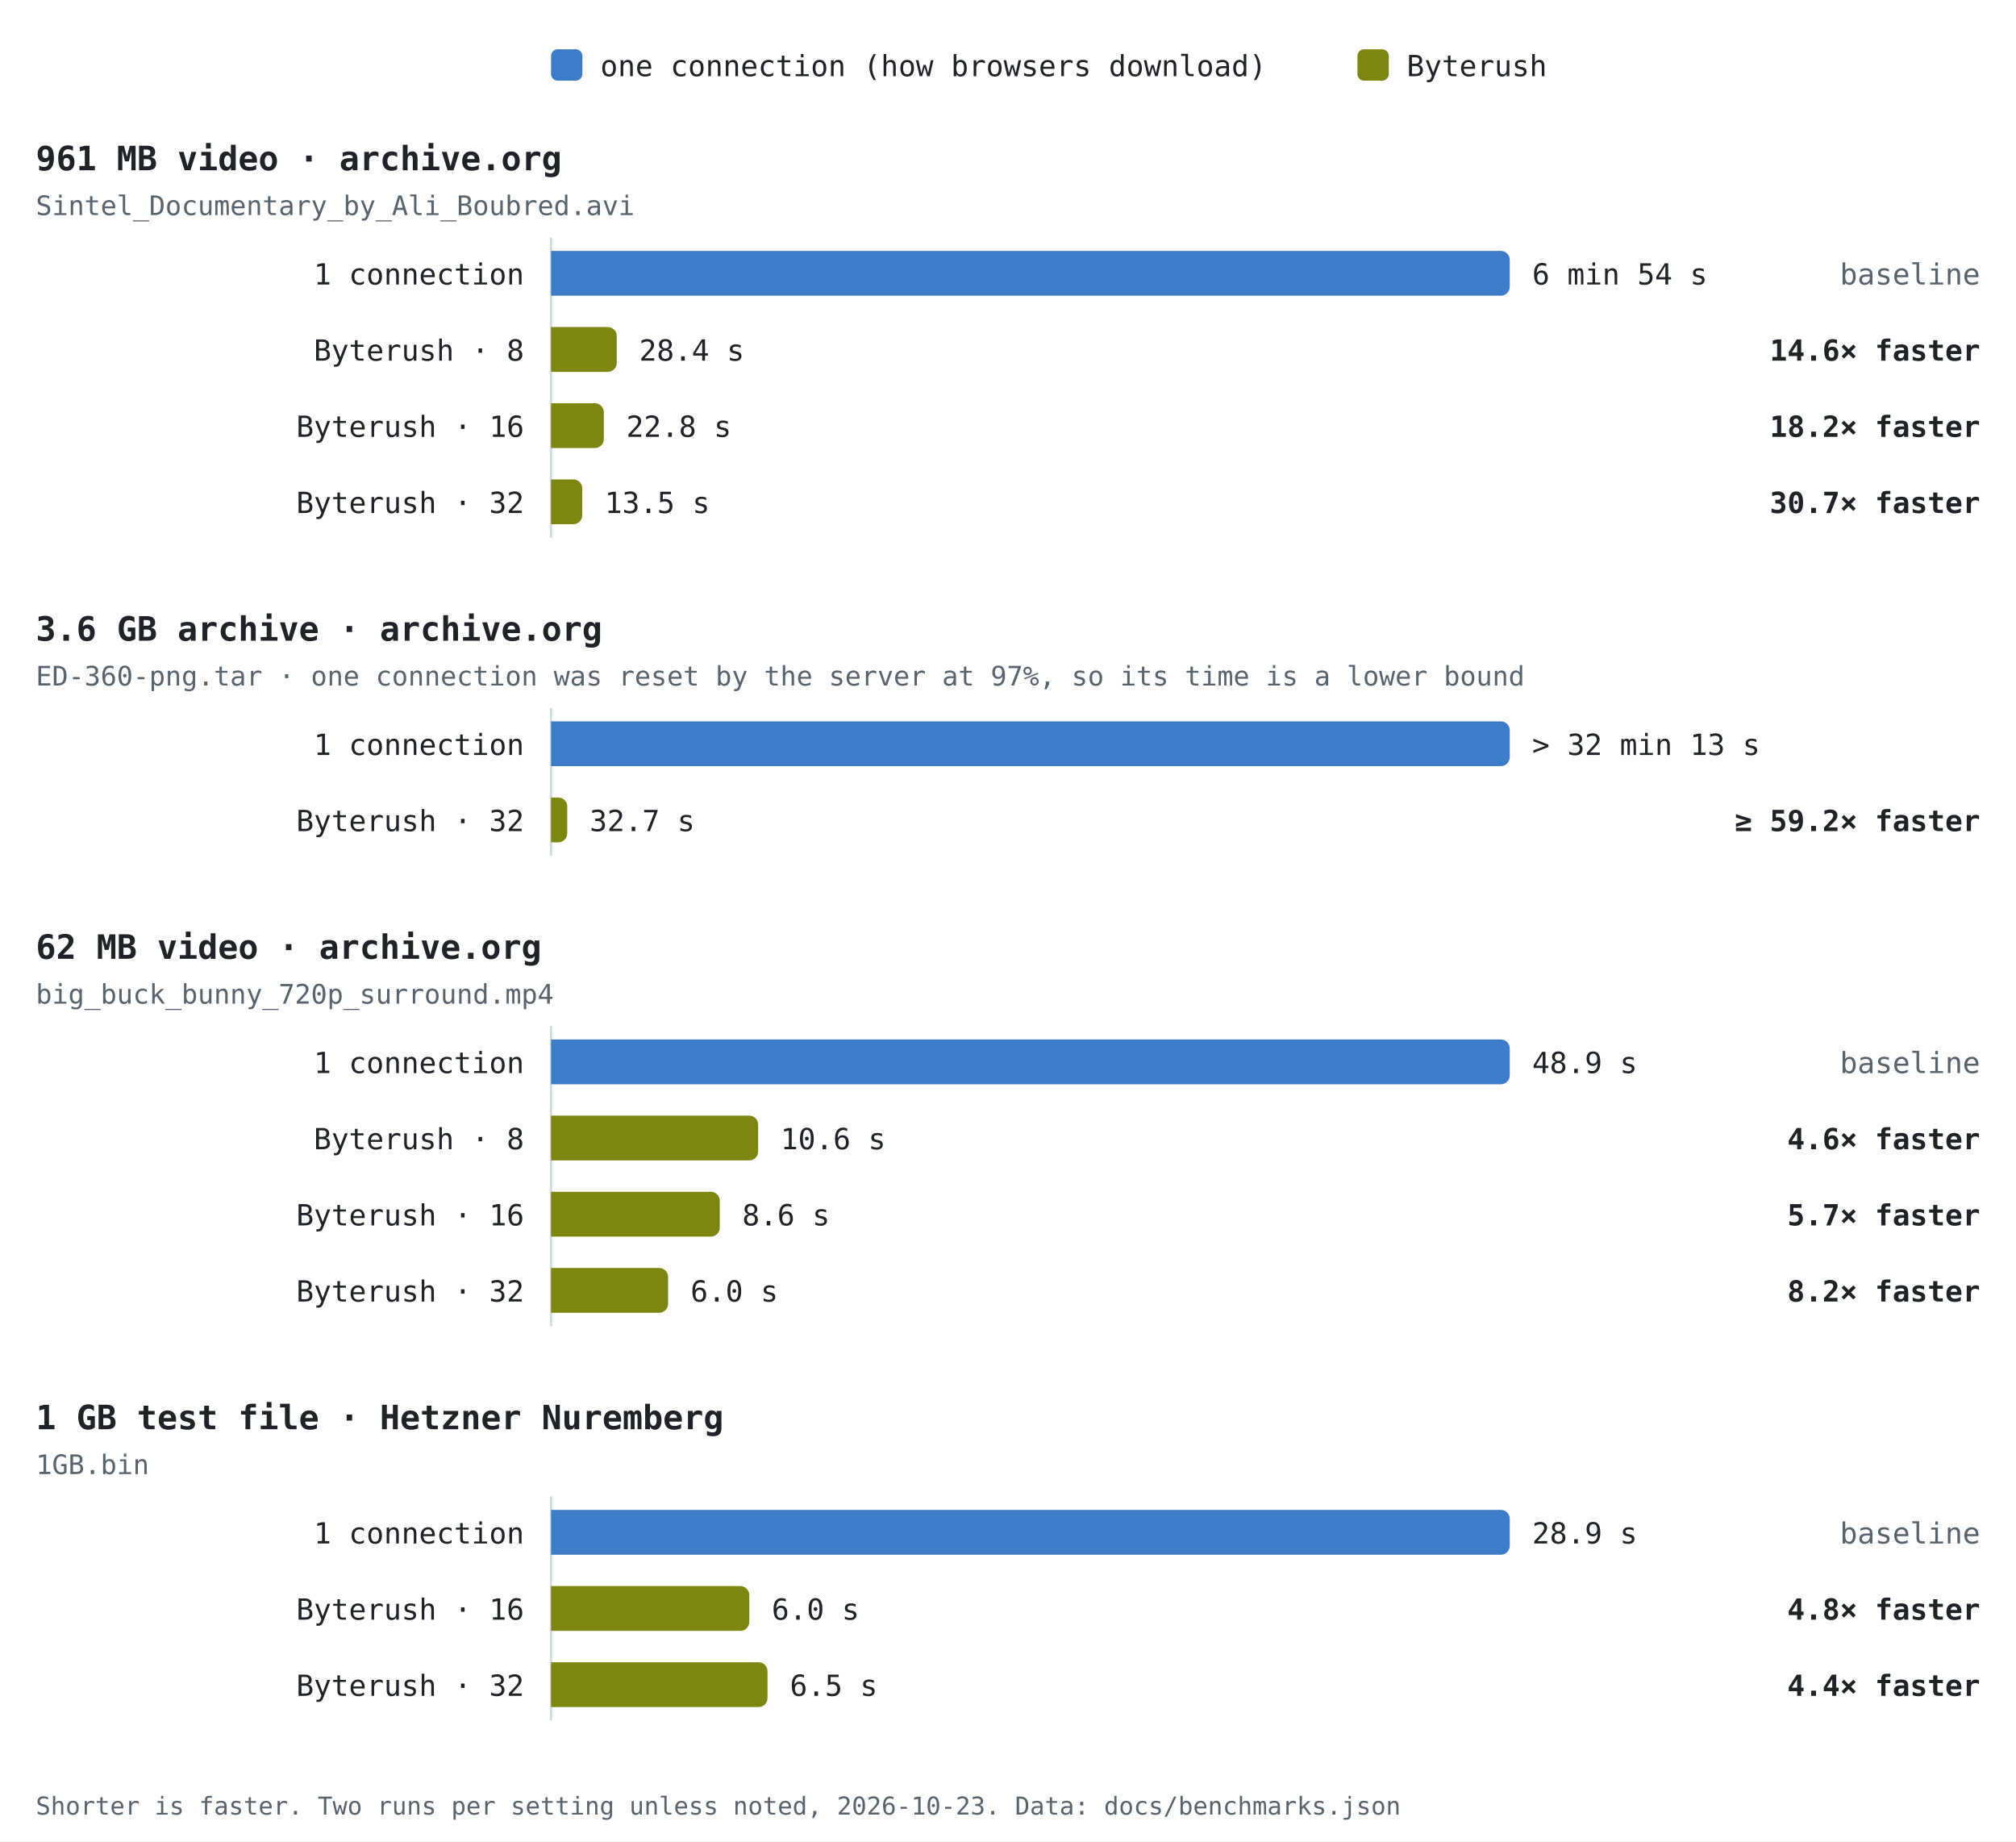
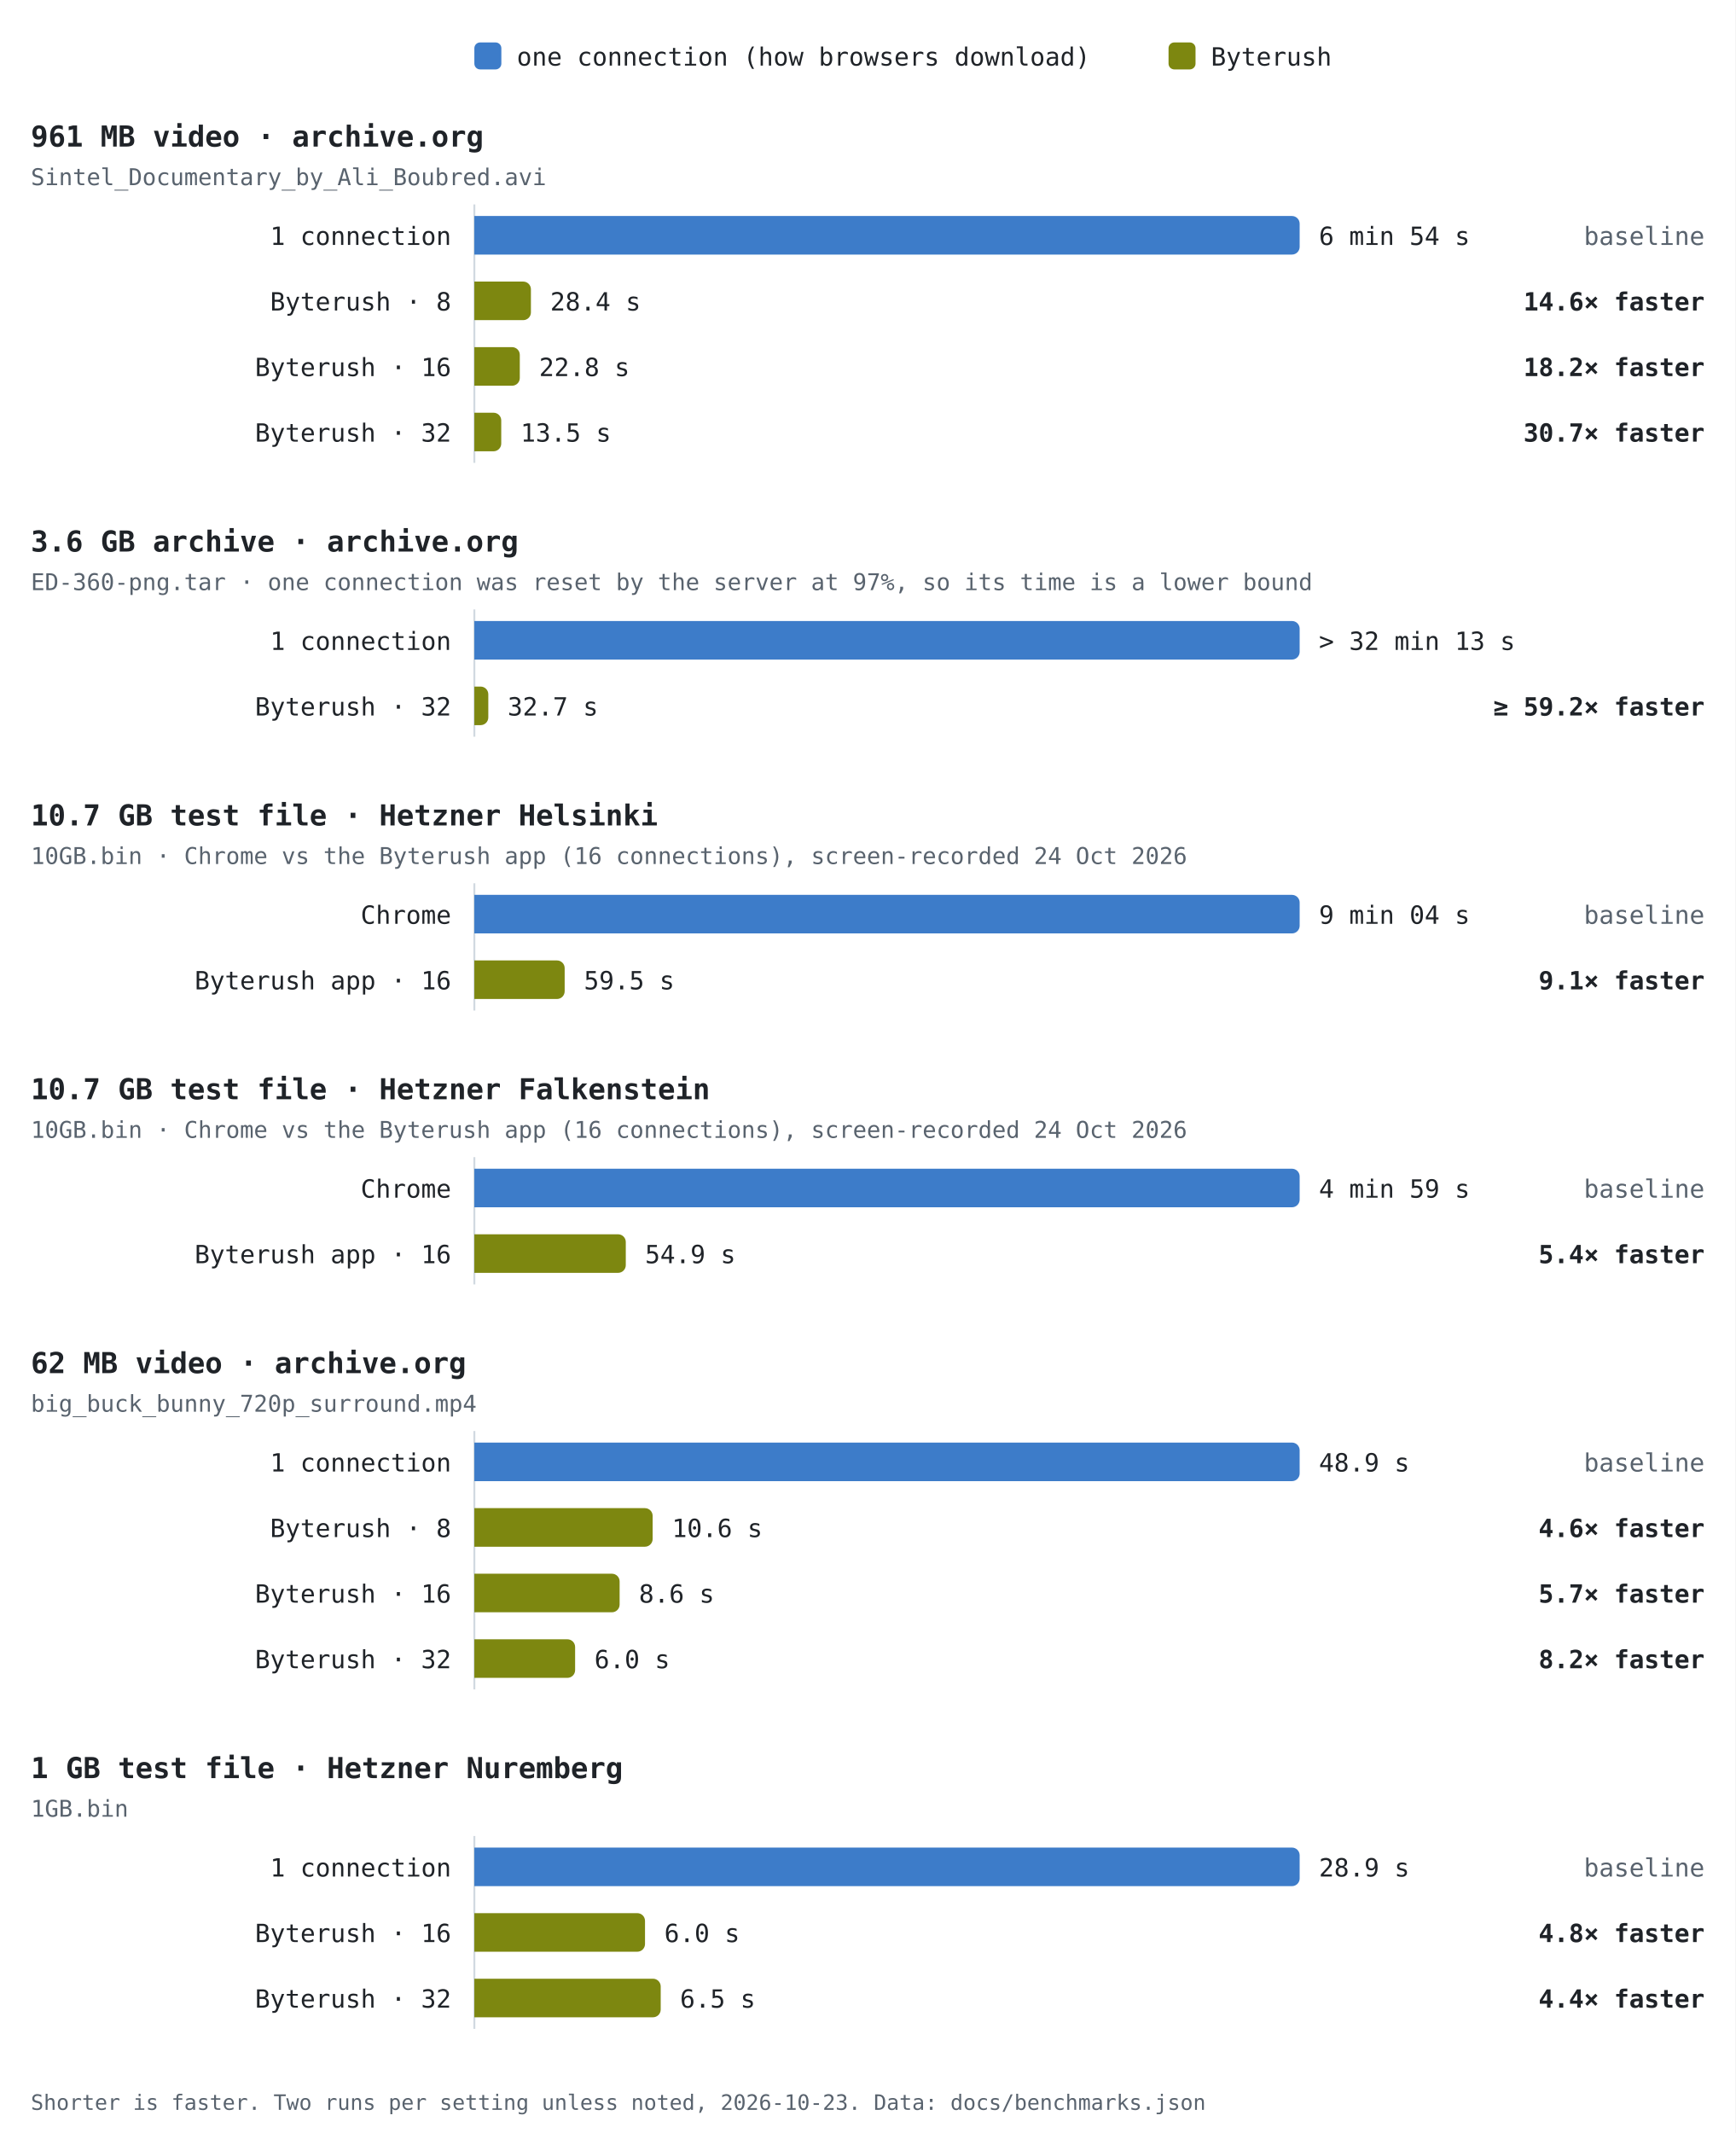
- <svg xmlns="http://www.w3.org/2000/svg" width="900" height="822" viewBox="0 0 900 822" role="img" aria-label="Download time, one connection against Byterush">
-   <rect width="900" height="822" fill="#ffffff" />
+ <svg xmlns="http://www.w3.org/2000/svg" width="900" height="1106" viewBox="0 0 900 1106" role="img" aria-label="Download time, one connection against Byterush">
+   <rect width="900" height="1106" fill="#ffffff" />
  <rect x="246" y="22" width="14" height="14" rx="3" fill="#3d7cc9" />
  <text x="268" y="34" font-family="ui-monospace, SFMono-Regular, Menlo, Consolas, monospace" font-size="13" fill="#1f2328">one connection (how browsers download)</text>
  <rect x="606" y="22" width="14" height="14" rx="3" fill="#7d8710" />
  <text x="628" y="34" font-family="ui-monospace, SFMono-Regular, Menlo, Consolas, monospace" font-size="13" fill="#1f2328">Byterush</text>
  <text x="16" y="76" font-family="ui-monospace, SFMono-Regular, Menlo, Consolas, monospace" font-size="15" font-weight="700" fill="#1f2328">961 MB video · archive.org</text>
  <text x="16" y="96" font-family="ui-monospace, SFMono-Regular, Menlo, Consolas, monospace" font-size="12" fill="#59636e">Sintel_Documentary_by_Ali_Boubred.avi</text>
  <line x1="246" y1="106" x2="246" y2="240" stroke="#d1d9e0" stroke-width="1" />
  <text x="234" y="127" text-anchor="end" font-family="ui-monospace, SFMono-Regular, Menlo, Consolas, monospace" font-size="13" fill="#1f2328">1 connection</text>
  <path d="M246 112 h424 a4 4 0 0 1 4 4 v12 a4 4 0 0 1 -4 4 h-424 z" fill="#3d7cc9" />
  <text x="684" y="127" font-family="ui-monospace, SFMono-Regular, Menlo, Consolas, monospace" font-size="13" fill="#1f2328">6 min 54 s</text>
  <text x="884" y="127" text-anchor="end" font-family="ui-monospace, SFMono-Regular, Menlo, Consolas, monospace" font-size="13" font-weight="400" fill="#59636e">baseline</text>
  <text x="234" y="161" text-anchor="end" font-family="ui-monospace, SFMono-Regular, Menlo, Consolas, monospace" font-size="13" fill="#1f2328">Byterush · 8</text>
  <path d="M246 146 h25.332 a4 4 0 0 1 4 4 v12 a4 4 0 0 1 -4 4 h-25.332 z" fill="#7d8710" />
  <text x="285.332" y="161" font-family="ui-monospace, SFMono-Regular, Menlo, Consolas, monospace" font-size="13" fill="#1f2328">28.4 s</text>
  <text x="884" y="161" text-anchor="end" font-family="ui-monospace, SFMono-Regular, Menlo, Consolas, monospace" font-size="13" font-weight="700" fill="#1f2328">14.6× faster</text>
  <text x="234" y="195" text-anchor="end" font-family="ui-monospace, SFMono-Regular, Menlo, Consolas, monospace" font-size="13" fill="#1f2328">Byterush · 16</text>
  <path d="M246 180 h19.567 a4 4 0 0 1 4 4 v12 a4 4 0 0 1 -4 4 h-19.567 z" fill="#7d8710" />
  <text x="279.567" y="195" font-family="ui-monospace, SFMono-Regular, Menlo, Consolas, monospace" font-size="13" fill="#1f2328">22.8 s</text>
  <text x="884" y="195" text-anchor="end" font-family="ui-monospace, SFMono-Regular, Menlo, Consolas, monospace" font-size="13" font-weight="700" fill="#1f2328">18.2× faster</text>
  <text x="234" y="229" text-anchor="end" font-family="ui-monospace, SFMono-Regular, Menlo, Consolas, monospace" font-size="13" fill="#1f2328">Byterush · 32</text>
  <path d="M246 214 h9.943 a4 4 0 0 1 4 4 v12 a4 4 0 0 1 -4 4 h-9.943 z" fill="#7d8710" />
  <text x="269.943" y="229" font-family="ui-monospace, SFMono-Regular, Menlo, Consolas, monospace" font-size="13" fill="#1f2328">13.5 s</text>
  <text x="884" y="229" text-anchor="end" font-family="ui-monospace, SFMono-Regular, Menlo, Consolas, monospace" font-size="13" font-weight="700" fill="#1f2328">30.7× faster</text>
  <text x="16" y="286" font-family="ui-monospace, SFMono-Regular, Menlo, Consolas, monospace" font-size="15" font-weight="700" fill="#1f2328">3.6 GB archive · archive.org</text>
  <text x="16" y="306" font-family="ui-monospace, SFMono-Regular, Menlo, Consolas, monospace" font-size="12" fill="#59636e">ED-360-png.tar · one connection was reset by the server at 97%, so its time is a lower bound</text>
  <line x1="246" y1="316" x2="246" y2="382" stroke="#d1d9e0" stroke-width="1" />
  <text x="234" y="337" text-anchor="end" font-family="ui-monospace, SFMono-Regular, Menlo, Consolas, monospace" font-size="13" fill="#1f2328">1 connection</text>
  <path d="M246 322 h424 a4 4 0 0 1 4 4 v12 a4 4 0 0 1 -4 4 h-424 z" fill="#3d7cc9" />
  <text x="684" y="337" font-family="ui-monospace, SFMono-Regular, Menlo, Consolas, monospace" font-size="13" fill="#1f2328">&gt; 32 min 13 s</text>
  <text x="884" y="337" text-anchor="end" font-family="ui-monospace, SFMono-Regular, Menlo, Consolas, monospace" font-size="13" font-weight="400" fill="#59636e" />
  <text x="234" y="371" text-anchor="end" font-family="ui-monospace, SFMono-Regular, Menlo, Consolas, monospace" font-size="13" fill="#1f2328">Byterush · 32</text>
  <path d="M246 356 h3.234 a4 4 0 0 1 4 4 v12 a4 4 0 0 1 -4 4 h-3.234 z" fill="#7d8710" />
  <text x="263.234" y="371" font-family="ui-monospace, SFMono-Regular, Menlo, Consolas, monospace" font-size="13" fill="#1f2328">32.7 s</text>
  <text x="884" y="371" text-anchor="end" font-family="ui-monospace, SFMono-Regular, Menlo, Consolas, monospace" font-size="13" font-weight="700" fill="#1f2328">≥ 59.2× faster</text>
-   <text x="16" y="428" font-family="ui-monospace, SFMono-Regular, Menlo, Consolas, monospace" font-size="15" font-weight="700" fill="#1f2328">62 MB video · archive.org</text>
-   <text x="16" y="448" font-family="ui-monospace, SFMono-Regular, Menlo, Consolas, monospace" font-size="12" fill="#59636e">big_buck_bunny_720p_surround.mp4</text>
-   <line x1="246" y1="458" x2="246" y2="592" stroke="#d1d9e0" stroke-width="1" />
-   <text x="234" y="479" text-anchor="end" font-family="ui-monospace, SFMono-Regular, Menlo, Consolas, monospace" font-size="13" fill="#1f2328">1 connection</text>
+   <text x="16" y="428" font-family="ui-monospace, SFMono-Regular, Menlo, Consolas, monospace" font-size="15" font-weight="700" fill="#1f2328">10.7 GB test file · Hetzner Helsinki</text>
+   <text x="16" y="448" font-family="ui-monospace, SFMono-Regular, Menlo, Consolas, monospace" font-size="12" fill="#59636e">10GB.bin · Chrome vs the Byterush app (16 connections), screen-recorded 24 Oct 2026</text>
+   <line x1="246" y1="458" x2="246" y2="524" stroke="#d1d9e0" stroke-width="1" />
+   <text x="234" y="479" text-anchor="end" font-family="ui-monospace, SFMono-Regular, Menlo, Consolas, monospace" font-size="13" fill="#1f2328">Chrome</text>
  <path d="M246 464 h424 a4 4 0 0 1 4 4 v12 a4 4 0 0 1 -4 4 h-424 z" fill="#3d7cc9" />
-   <text x="684" y="479" font-family="ui-monospace, SFMono-Regular, Menlo, Consolas, monospace" font-size="13" fill="#1f2328">48.9 s</text>
+   <text x="684" y="479" font-family="ui-monospace, SFMono-Regular, Menlo, Consolas, monospace" font-size="13" fill="#1f2328">9 min 04 s</text>
  <text x="884" y="479" text-anchor="end" font-family="ui-monospace, SFMono-Regular, Menlo, Consolas, monospace" font-size="13" font-weight="400" fill="#59636e">baseline</text>
-   <text x="234" y="513" text-anchor="end" font-family="ui-monospace, SFMono-Regular, Menlo, Consolas, monospace" font-size="13" fill="#1f2328">Byterush · 8</text>
-   <path d="M246 498 h88.459 a4 4 0 0 1 4 4 v12 a4 4 0 0 1 -4 4 h-88.459 z" fill="#7d8710" />
-   <text x="348.459" y="513" font-family="ui-monospace, SFMono-Regular, Menlo, Consolas, monospace" font-size="13" fill="#1f2328">10.6 s</text>
-   <text x="884" y="513" text-anchor="end" font-family="ui-monospace, SFMono-Regular, Menlo, Consolas, monospace" font-size="13" font-weight="700" fill="#1f2328">4.6× faster</text>
-   <text x="234" y="547" text-anchor="end" font-family="ui-monospace, SFMono-Regular, Menlo, Consolas, monospace" font-size="13" fill="#1f2328">Byterush · 16</text>
-   <path d="M246 532 h71.334 a4 4 0 0 1 4 4 v12 a4 4 0 0 1 -4 4 h-71.334 z" fill="#7d8710" />
-   <text x="331.334" y="547" font-family="ui-monospace, SFMono-Regular, Menlo, Consolas, monospace" font-size="13" fill="#1f2328">8.6 s</text>
-   <text x="884" y="547" text-anchor="end" font-family="ui-monospace, SFMono-Regular, Menlo, Consolas, monospace" font-size="13" font-weight="700" fill="#1f2328">5.7× faster</text>
-   <text x="234" y="581" text-anchor="end" font-family="ui-monospace, SFMono-Regular, Menlo, Consolas, monospace" font-size="13" fill="#1f2328">Byterush · 32</text>
-   <path d="M246 566 h48.252 a4 4 0 0 1 4 4 v12 a4 4 0 0 1 -4 4 h-48.252 z" fill="#7d8710" />
-   <text x="308.252" y="581" font-family="ui-monospace, SFMono-Regular, Menlo, Consolas, monospace" font-size="13" fill="#1f2328">6.0 s</text>
-   <text x="884" y="581" text-anchor="end" font-family="ui-monospace, SFMono-Regular, Menlo, Consolas, monospace" font-size="13" font-weight="700" fill="#1f2328">8.2× faster</text>
-   <text x="16" y="638" font-family="ui-monospace, SFMono-Regular, Menlo, Consolas, monospace" font-size="15" font-weight="700" fill="#1f2328">1 GB test file · Hetzner Nuremberg</text>
-   <text x="16" y="658" font-family="ui-monospace, SFMono-Regular, Menlo, Consolas, monospace" font-size="12" fill="#59636e">1GB.bin</text>
-   <line x1="246" y1="668" x2="246" y2="768" stroke="#d1d9e0" stroke-width="1" />
-   <text x="234" y="689" text-anchor="end" font-family="ui-monospace, SFMono-Regular, Menlo, Consolas, monospace" font-size="13" fill="#1f2328">1 connection</text>
-   <path d="M246 674 h424 a4 4 0 0 1 4 4 v12 a4 4 0 0 1 -4 4 h-424 z" fill="#3d7cc9" />
-   <text x="684" y="689" font-family="ui-monospace, SFMono-Regular, Menlo, Consolas, monospace" font-size="13" fill="#1f2328">28.9 s</text>
-   <text x="884" y="689" text-anchor="end" font-family="ui-monospace, SFMono-Regular, Menlo, Consolas, monospace" font-size="13" font-weight="400" fill="#59636e">baseline</text>
-   <text x="234" y="723" text-anchor="end" font-family="ui-monospace, SFMono-Regular, Menlo, Consolas, monospace" font-size="13" fill="#1f2328">Byterush · 16</text>
-   <path d="M246 708 h84.501 a4 4 0 0 1 4 4 v12 a4 4 0 0 1 -4 4 h-84.501 z" fill="#7d8710" />
-   <text x="344.501" y="723" font-family="ui-monospace, SFMono-Regular, Menlo, Consolas, monospace" font-size="13" fill="#1f2328">6.0 s</text>
-   <text x="884" y="723" text-anchor="end" font-family="ui-monospace, SFMono-Regular, Menlo, Consolas, monospace" font-size="13" font-weight="700" fill="#1f2328">4.8× faster</text>
-   <text x="234" y="757" text-anchor="end" font-family="ui-monospace, SFMono-Regular, Menlo, Consolas, monospace" font-size="13" fill="#1f2328">Byterush · 32</text>
-   <path d="M246 742 h92.64 a4 4 0 0 1 4 4 v12 a4 4 0 0 1 -4 4 h-92.64 z" fill="#7d8710" />
-   <text x="352.64" y="757" font-family="ui-monospace, SFMono-Regular, Menlo, Consolas, monospace" font-size="13" fill="#1f2328">6.5 s</text>
-   <text x="884" y="757" text-anchor="end" font-family="ui-monospace, SFMono-Regular, Menlo, Consolas, monospace" font-size="13" font-weight="700" fill="#1f2328">4.4× faster</text>
-   <text x="16" y="810" font-family="ui-monospace, SFMono-Regular, Menlo, Consolas, monospace" font-size="11" fill="#59636e">Shorter is faster. Two runs per setting unless noted, 2026-10-23. Data: docs/benchmarks.json</text>
+   <text x="234" y="513" text-anchor="end" font-family="ui-monospace, SFMono-Regular, Menlo, Consolas, monospace" font-size="13" fill="#1f2328">Byterush app · 16</text>
+   <path d="M246 498 h42.834 a4 4 0 0 1 4 4 v12 a4 4 0 0 1 -4 4 h-42.834 z" fill="#7d8710" />
+   <text x="302.834" y="513" font-family="ui-monospace, SFMono-Regular, Menlo, Consolas, monospace" font-size="13" fill="#1f2328">59.5 s</text>
+   <text x="884" y="513" text-anchor="end" font-family="ui-monospace, SFMono-Regular, Menlo, Consolas, monospace" font-size="13" font-weight="700" fill="#1f2328">9.1× faster</text>
+   <text x="16" y="570" font-family="ui-monospace, SFMono-Regular, Menlo, Consolas, monospace" font-size="15" font-weight="700" fill="#1f2328">10.7 GB test file · Hetzner Falkenstein</text>
+   <text x="16" y="590" font-family="ui-monospace, SFMono-Regular, Menlo, Consolas, monospace" font-size="12" fill="#59636e">10GB.bin · Chrome vs the Byterush app (16 connections), screen-recorded 24 Oct 2026</text>
+   <line x1="246" y1="600" x2="246" y2="666" stroke="#d1d9e0" stroke-width="1" />
+   <text x="234" y="621" text-anchor="end" font-family="ui-monospace, SFMono-Regular, Menlo, Consolas, monospace" font-size="13" fill="#1f2328">Chrome</text>
+   <path d="M246 606 h424 a4 4 0 0 1 4 4 v12 a4 4 0 0 1 -4 4 h-424 z" fill="#3d7cc9" />
+   <text x="684" y="621" font-family="ui-monospace, SFMono-Regular, Menlo, Consolas, monospace" font-size="13" fill="#1f2328">4 min 59 s</text>
+   <text x="884" y="621" text-anchor="end" font-family="ui-monospace, SFMono-Regular, Menlo, Consolas, monospace" font-size="13" font-weight="400" fill="#59636e">baseline</text>
+   <text x="234" y="655" text-anchor="end" font-family="ui-monospace, SFMono-Regular, Menlo, Consolas, monospace" font-size="13" fill="#1f2328">Byterush app · 16</text>
+   <path d="M246 640 h74.532 a4 4 0 0 1 4 4 v12 a4 4 0 0 1 -4 4 h-74.532 z" fill="#7d8710" />
+   <text x="334.532" y="655" font-family="ui-monospace, SFMono-Regular, Menlo, Consolas, monospace" font-size="13" fill="#1f2328">54.9 s</text>
+   <text x="884" y="655" text-anchor="end" font-family="ui-monospace, SFMono-Regular, Menlo, Consolas, monospace" font-size="13" font-weight="700" fill="#1f2328">5.4× faster</text>
+   <text x="16" y="712" font-family="ui-monospace, SFMono-Regular, Menlo, Consolas, monospace" font-size="15" font-weight="700" fill="#1f2328">62 MB video · archive.org</text>
+   <text x="16" y="732" font-family="ui-monospace, SFMono-Regular, Menlo, Consolas, monospace" font-size="12" fill="#59636e">big_buck_bunny_720p_surround.mp4</text>
+   <line x1="246" y1="742" x2="246" y2="876" stroke="#d1d9e0" stroke-width="1" />
+   <text x="234" y="763" text-anchor="end" font-family="ui-monospace, SFMono-Regular, Menlo, Consolas, monospace" font-size="13" fill="#1f2328">1 connection</text>
+   <path d="M246 748 h424 a4 4 0 0 1 4 4 v12 a4 4 0 0 1 -4 4 h-424 z" fill="#3d7cc9" />
+   <text x="684" y="763" font-family="ui-monospace, SFMono-Regular, Menlo, Consolas, monospace" font-size="13" fill="#1f2328">48.9 s</text>
+   <text x="884" y="763" text-anchor="end" font-family="ui-monospace, SFMono-Regular, Menlo, Consolas, monospace" font-size="13" font-weight="400" fill="#59636e">baseline</text>
+   <text x="234" y="797" text-anchor="end" font-family="ui-monospace, SFMono-Regular, Menlo, Consolas, monospace" font-size="13" fill="#1f2328">Byterush · 8</text>
+   <path d="M246 782 h88.459 a4 4 0 0 1 4 4 v12 a4 4 0 0 1 -4 4 h-88.459 z" fill="#7d8710" />
+   <text x="348.459" y="797" font-family="ui-monospace, SFMono-Regular, Menlo, Consolas, monospace" font-size="13" fill="#1f2328">10.6 s</text>
+   <text x="884" y="797" text-anchor="end" font-family="ui-monospace, SFMono-Regular, Menlo, Consolas, monospace" font-size="13" font-weight="700" fill="#1f2328">4.6× faster</text>
+   <text x="234" y="831" text-anchor="end" font-family="ui-monospace, SFMono-Regular, Menlo, Consolas, monospace" font-size="13" fill="#1f2328">Byterush · 16</text>
+   <path d="M246 816 h71.334 a4 4 0 0 1 4 4 v12 a4 4 0 0 1 -4 4 h-71.334 z" fill="#7d8710" />
+   <text x="331.334" y="831" font-family="ui-monospace, SFMono-Regular, Menlo, Consolas, monospace" font-size="13" fill="#1f2328">8.6 s</text>
+   <text x="884" y="831" text-anchor="end" font-family="ui-monospace, SFMono-Regular, Menlo, Consolas, monospace" font-size="13" font-weight="700" fill="#1f2328">5.7× faster</text>
+   <text x="234" y="865" text-anchor="end" font-family="ui-monospace, SFMono-Regular, Menlo, Consolas, monospace" font-size="13" fill="#1f2328">Byterush · 32</text>
+   <path d="M246 850 h48.252 a4 4 0 0 1 4 4 v12 a4 4 0 0 1 -4 4 h-48.252 z" fill="#7d8710" />
+   <text x="308.252" y="865" font-family="ui-monospace, SFMono-Regular, Menlo, Consolas, monospace" font-size="13" fill="#1f2328">6.0 s</text>
+   <text x="884" y="865" text-anchor="end" font-family="ui-monospace, SFMono-Regular, Menlo, Consolas, monospace" font-size="13" font-weight="700" fill="#1f2328">8.2× faster</text>
+   <text x="16" y="922" font-family="ui-monospace, SFMono-Regular, Menlo, Consolas, monospace" font-size="15" font-weight="700" fill="#1f2328">1 GB test file · Hetzner Nuremberg</text>
+   <text x="16" y="942" font-family="ui-monospace, SFMono-Regular, Menlo, Consolas, monospace" font-size="12" fill="#59636e">1GB.bin</text>
+   <line x1="246" y1="952" x2="246" y2="1052" stroke="#d1d9e0" stroke-width="1" />
+   <text x="234" y="973" text-anchor="end" font-family="ui-monospace, SFMono-Regular, Menlo, Consolas, monospace" font-size="13" fill="#1f2328">1 connection</text>
+   <path d="M246 958 h424 a4 4 0 0 1 4 4 v12 a4 4 0 0 1 -4 4 h-424 z" fill="#3d7cc9" />
+   <text x="684" y="973" font-family="ui-monospace, SFMono-Regular, Menlo, Consolas, monospace" font-size="13" fill="#1f2328">28.9 s</text>
+   <text x="884" y="973" text-anchor="end" font-family="ui-monospace, SFMono-Regular, Menlo, Consolas, monospace" font-size="13" font-weight="400" fill="#59636e">baseline</text>
+   <text x="234" y="1007" text-anchor="end" font-family="ui-monospace, SFMono-Regular, Menlo, Consolas, monospace" font-size="13" fill="#1f2328">Byterush · 16</text>
+   <path d="M246 992 h84.501 a4 4 0 0 1 4 4 v12 a4 4 0 0 1 -4 4 h-84.501 z" fill="#7d8710" />
+   <text x="344.501" y="1007" font-family="ui-monospace, SFMono-Regular, Menlo, Consolas, monospace" font-size="13" fill="#1f2328">6.0 s</text>
+   <text x="884" y="1007" text-anchor="end" font-family="ui-monospace, SFMono-Regular, Menlo, Consolas, monospace" font-size="13" font-weight="700" fill="#1f2328">4.8× faster</text>
+   <text x="234" y="1041" text-anchor="end" font-family="ui-monospace, SFMono-Regular, Menlo, Consolas, monospace" font-size="13" fill="#1f2328">Byterush · 32</text>
+   <path d="M246 1026 h92.64 a4 4 0 0 1 4 4 v12 a4 4 0 0 1 -4 4 h-92.64 z" fill="#7d8710" />
+   <text x="352.64" y="1041" font-family="ui-monospace, SFMono-Regular, Menlo, Consolas, monospace" font-size="13" fill="#1f2328">6.5 s</text>
+   <text x="884" y="1041" text-anchor="end" font-family="ui-monospace, SFMono-Regular, Menlo, Consolas, monospace" font-size="13" font-weight="700" fill="#1f2328">4.4× faster</text>
+   <text x="16" y="1094" font-family="ui-monospace, SFMono-Regular, Menlo, Consolas, monospace" font-size="11" fill="#59636e">Shorter is faster. Two runs per setting unless noted, 2026-10-23. Data: docs/benchmarks.json</text>
</svg>
